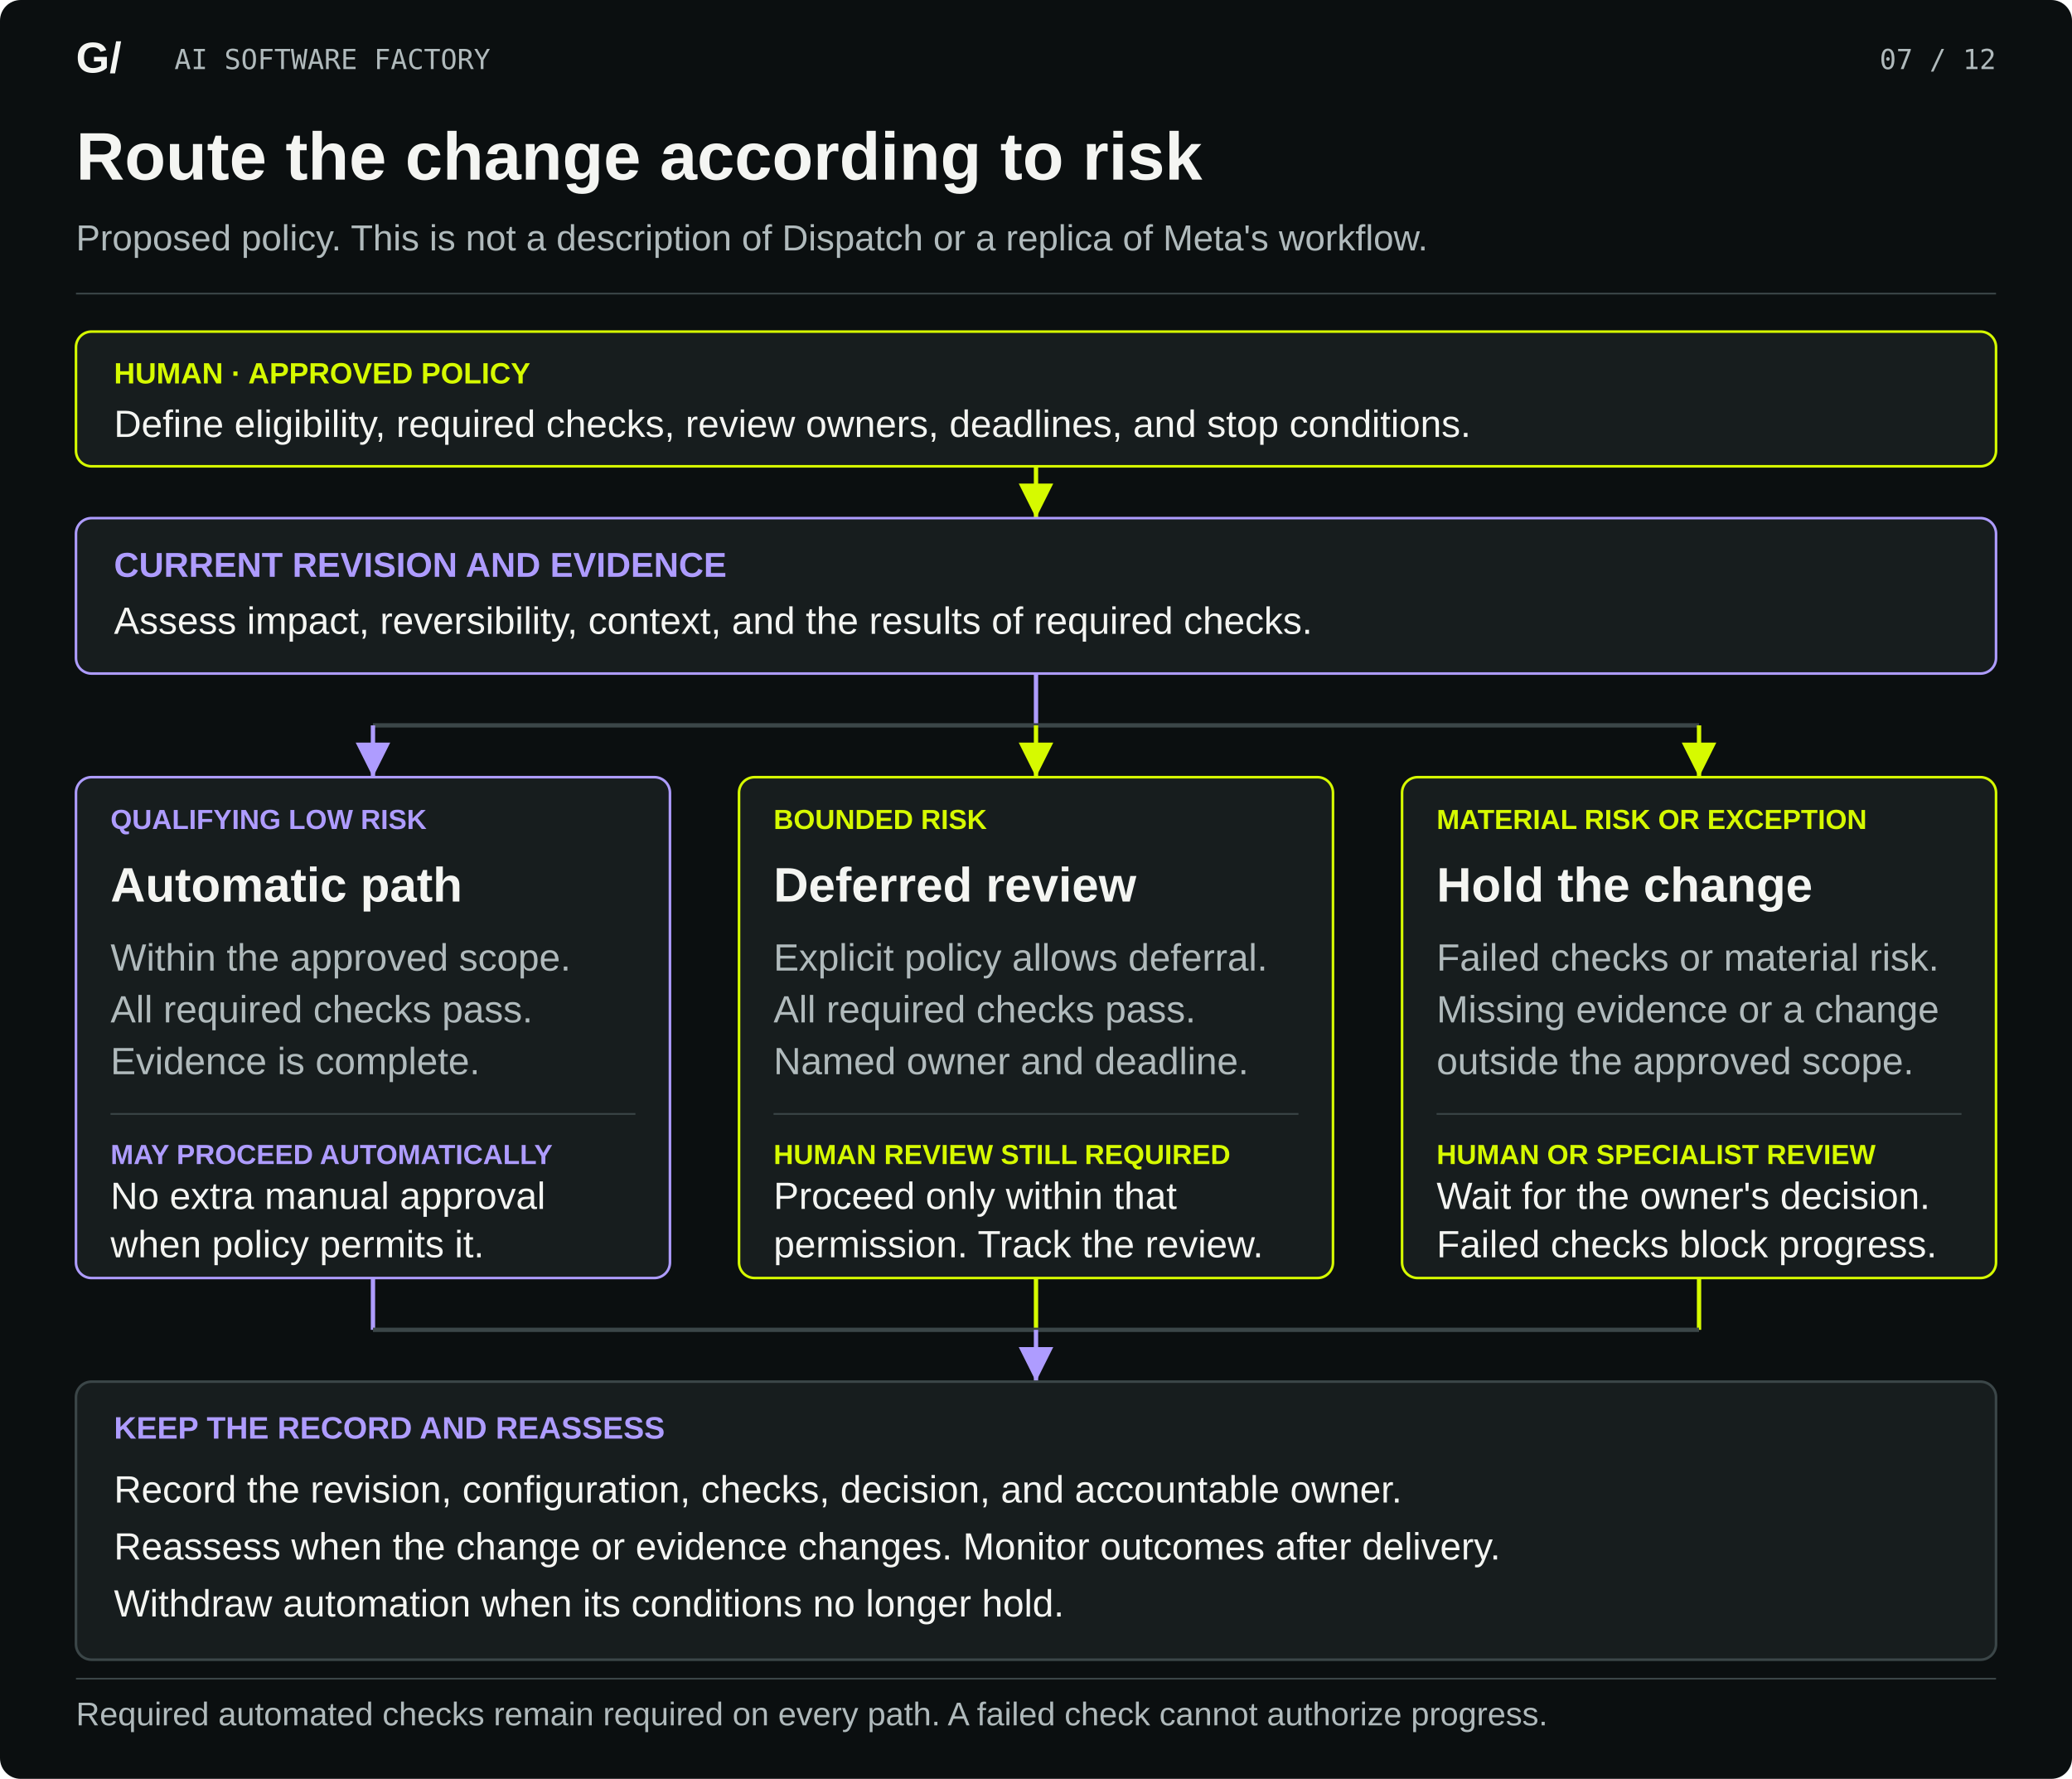
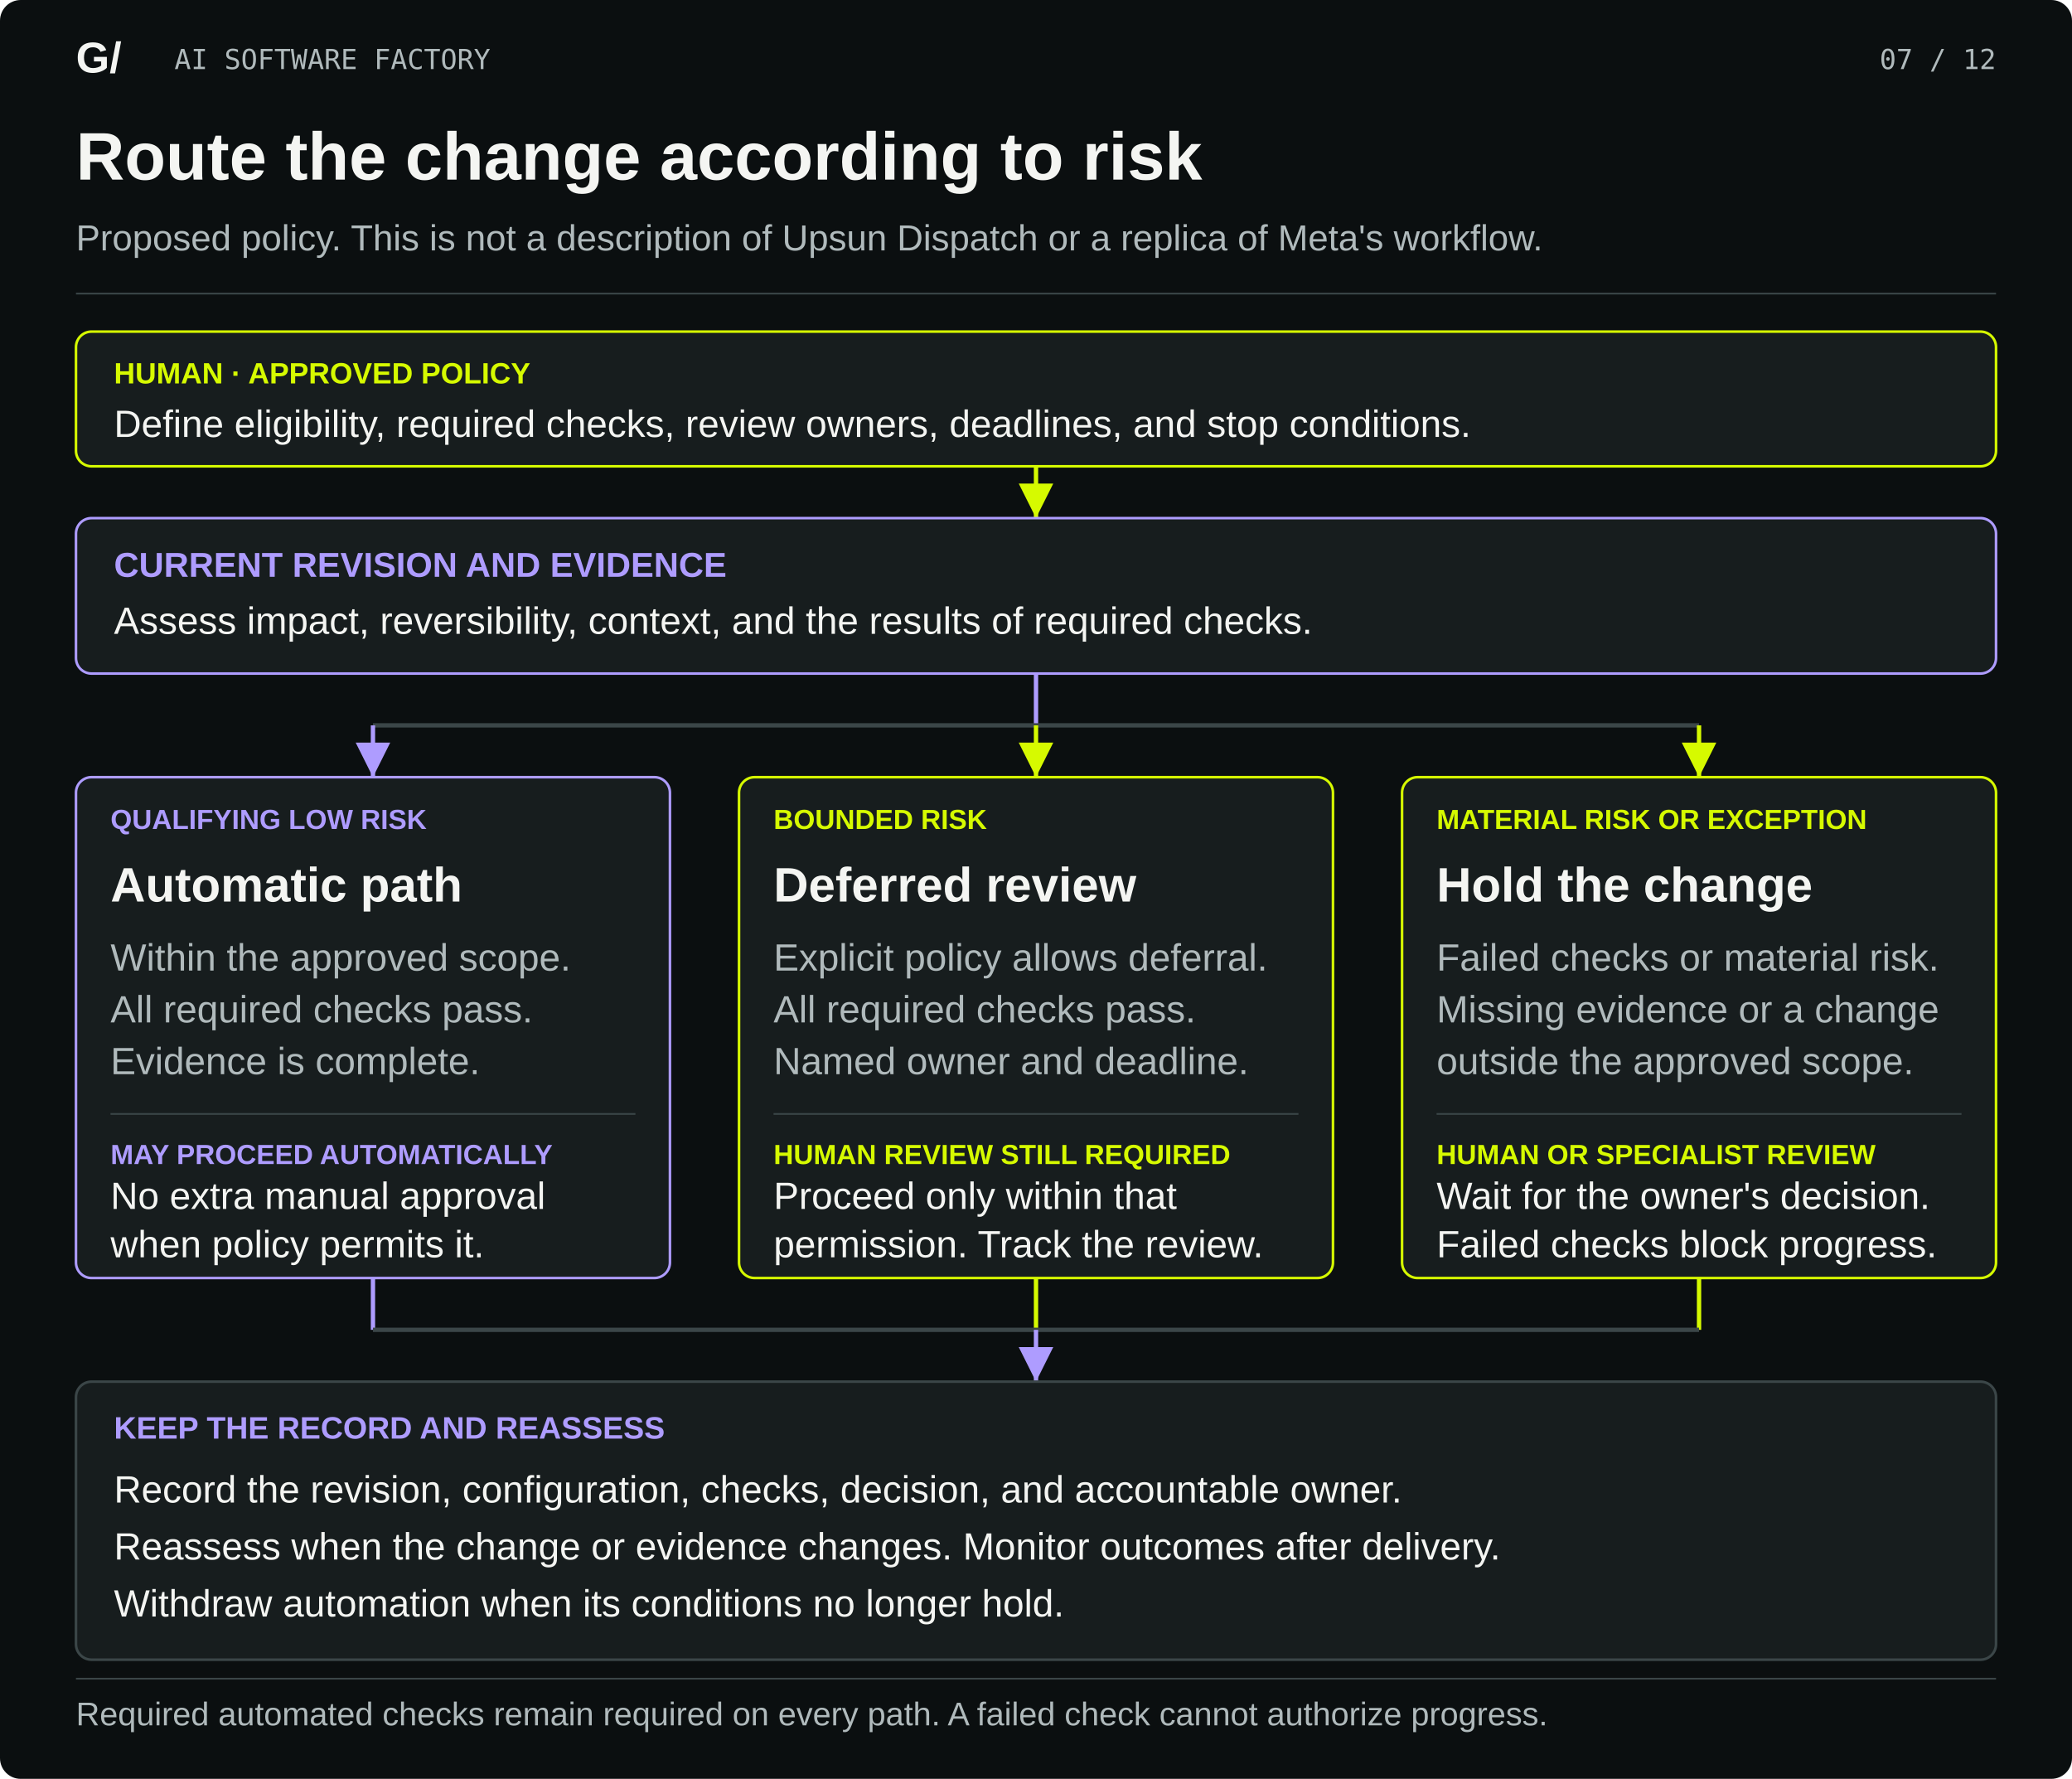
<svg xmlns="http://www.w3.org/2000/svg" width="1200" height="1030" viewBox="0 0 1200 1030" role="img" aria-labelledby="title desc">
  <defs>
    <marker id="arrow" viewBox="0 0 10 10" refX="10" refY="5" markerWidth="8" markerHeight="8" orient="auto-start-reverse">
      <path d="M 0 0 L 10 5 L 0 10 z" fill="context-stroke" />
    </marker>
  </defs>
  <rect width="1200" height="1030" rx="12" fill="#0b0f10" />
  <text x="44" y="42" fill="#f4f5f2" font-family="Arial, Helvetica, sans-serif" font-size="25" font-weight="700" text-anchor="start">G/</text>
  <text x="101" y="40" fill="#b0babc" font-family="Menlo, Consolas, monospace" font-size="16" font-weight="500" text-anchor="start">AI SOFTWARE FACTORY</text>
  <text x="1156" y="40" fill="#b0babc" font-family="Menlo, Consolas, monospace" font-size="16" font-weight="500" text-anchor="end">07 / 12</text>
  <text x="44" y="104" fill="#f4f5f2" font-family="Arial, Helvetica, sans-serif" font-size="39" font-weight="650" text-anchor="start">Route the change according to risk</text>
-   <text x="44" y="145" fill="#b0babc" font-family="Arial, Helvetica, sans-serif" font-size="21" font-weight="400" text-anchor="start">Proposed policy. This is not a description of Dispatch or a replica of Meta's workflow.</text>
+   <text x="44" y="145" fill="#b0babc" font-family="Arial, Helvetica, sans-serif" font-size="21" font-weight="400" text-anchor="start">Proposed policy. This is not a description of Upsun Dispatch or a replica of Meta's workflow.</text>
  <line x1="44" y1="170" x2="1156" y2="170" stroke="#3b4648" stroke-width="1" />
  <rect x="44" y="192" width="1112" height="78" rx="9" fill="#171d1e" stroke="#d6fa00" stroke-width="1.5" />
  <text x="66" y="222" fill="#d6fa00" font-family="Arial, Helvetica, sans-serif" font-size="17" font-weight="600" text-anchor="start">HUMAN · APPROVED POLICY</text>
  <text x="66" y="253" fill="#f4f5f2" font-family="Arial, Helvetica, sans-serif" font-size="22" font-weight="400" text-anchor="start">Define eligibility, required checks, review owners, deadlines, and stop conditions.</text>
  <line x1="600" y1="270" x2="600" y2="300" stroke="#d6fa00" stroke-width="2.5" marker-end="url(#arrow)" />
  <rect x="44" y="300" width="1112" height="90" rx="9" fill="#171d1e" stroke="#ae9cff" stroke-width="1.5" />
  <text x="66" y="334" fill="#ae9cff" font-family="Arial, Helvetica, sans-serif" font-size="20" font-weight="600" text-anchor="start">CURRENT REVISION AND EVIDENCE</text>
  <text x="66" y="367" fill="#f4f5f2" font-family="Arial, Helvetica, sans-serif" font-size="22" font-weight="400" text-anchor="start">Assess impact, reversibility, context, and the results of required checks.</text>
  <line x1="600" y1="390" x2="600" y2="420" stroke="#ae9cff" stroke-width="2.5" />
  <line x1="216" y1="420" x2="984" y2="420" stroke="#3b4648" stroke-width="2.5" />
  <line x1="216" y1="420" x2="216" y2="450" stroke="#ae9cff" stroke-width="2.5" marker-end="url(#arrow)" />
  <rect x="44" y="450" width="344" height="290" rx="9" fill="#171d1e" stroke="#ae9cff" stroke-width="1.5" />
  <text x="64" y="480" fill="#ae9cff" font-family="Arial, Helvetica, sans-serif" font-size="16" font-weight="600" text-anchor="start">QUALIFYING LOW RISK</text>
  <text x="64" y="522" fill="#f4f5f2" font-family="Arial, Helvetica, sans-serif" font-size="28" font-weight="600" text-anchor="start">Automatic path</text>
  <text x="64" y="562" fill="#b0babc" font-family="Arial, Helvetica, sans-serif" font-size="22" font-weight="400" text-anchor="start">Within the approved scope.</text>
  <text x="64" y="592" fill="#b0babc" font-family="Arial, Helvetica, sans-serif" font-size="22" font-weight="400" text-anchor="start">All required checks pass.</text>
  <text x="64" y="622" fill="#b0babc" font-family="Arial, Helvetica, sans-serif" font-size="22" font-weight="400" text-anchor="start">Evidence is complete.</text>
  <line x1="64" y1="645" x2="368" y2="645" stroke="#3b4648" stroke-width="1" />
  <text x="64" y="674" fill="#ae9cff" font-family="Arial, Helvetica, sans-serif" font-size="16" font-weight="600" text-anchor="start">MAY PROCEED AUTOMATICALLY</text>
  <text x="64" y="700" fill="#f4f5f2" font-family="Arial, Helvetica, sans-serif" font-size="22" font-weight="400" text-anchor="start">No extra manual approval</text>
  <text x="64" y="728" fill="#f4f5f2" font-family="Arial, Helvetica, sans-serif" font-size="22" font-weight="400" text-anchor="start">when policy permits it.</text>
  <line x1="216" y1="740" x2="216" y2="770" stroke="#ae9cff" stroke-width="2.5" />
  <line x1="600" y1="420" x2="600" y2="450" stroke="#d6fa00" stroke-width="2.5" marker-end="url(#arrow)" />
  <rect x="428" y="450" width="344" height="290" rx="9" fill="#171d1e" stroke="#d6fa00" stroke-width="1.5" />
  <text x="448" y="480" fill="#d6fa00" font-family="Arial, Helvetica, sans-serif" font-size="16" font-weight="600" text-anchor="start">BOUNDED RISK</text>
  <text x="448" y="522" fill="#f4f5f2" font-family="Arial, Helvetica, sans-serif" font-size="28" font-weight="600" text-anchor="start">Deferred review</text>
  <text x="448" y="562" fill="#b0babc" font-family="Arial, Helvetica, sans-serif" font-size="22" font-weight="400" text-anchor="start">Explicit policy allows deferral.</text>
  <text x="448" y="592" fill="#b0babc" font-family="Arial, Helvetica, sans-serif" font-size="22" font-weight="400" text-anchor="start">All required checks pass.</text>
  <text x="448" y="622" fill="#b0babc" font-family="Arial, Helvetica, sans-serif" font-size="22" font-weight="400" text-anchor="start">Named owner and deadline.</text>
  <line x1="448" y1="645" x2="752" y2="645" stroke="#3b4648" stroke-width="1" />
  <text x="448" y="674" fill="#d6fa00" font-family="Arial, Helvetica, sans-serif" font-size="16" font-weight="600" text-anchor="start">HUMAN REVIEW STILL REQUIRED</text>
  <text x="448" y="700" fill="#f4f5f2" font-family="Arial, Helvetica, sans-serif" font-size="22" font-weight="400" text-anchor="start">Proceed only within that</text>
  <text x="448" y="728" fill="#f4f5f2" font-family="Arial, Helvetica, sans-serif" font-size="22" font-weight="400" text-anchor="start">permission. Track the review.</text>
  <line x1="600" y1="740" x2="600" y2="770" stroke="#d6fa00" stroke-width="2.5" />
  <line x1="984" y1="420" x2="984" y2="450" stroke="#d6fa00" stroke-width="2.5" marker-end="url(#arrow)" />
  <rect x="812" y="450" width="344" height="290" rx="9" fill="#171d1e" stroke="#d6fa00" stroke-width="1.5" />
  <text x="832" y="480" fill="#d6fa00" font-family="Arial, Helvetica, sans-serif" font-size="16" font-weight="600" text-anchor="start">MATERIAL RISK OR EXCEPTION</text>
  <text x="832" y="522" fill="#f4f5f2" font-family="Arial, Helvetica, sans-serif" font-size="28" font-weight="600" text-anchor="start">Hold the change</text>
  <text x="832" y="562" fill="#b0babc" font-family="Arial, Helvetica, sans-serif" font-size="22" font-weight="400" text-anchor="start">Failed checks or material risk.</text>
  <text x="832" y="592" fill="#b0babc" font-family="Arial, Helvetica, sans-serif" font-size="22" font-weight="400" text-anchor="start">Missing evidence or a change</text>
  <text x="832" y="622" fill="#b0babc" font-family="Arial, Helvetica, sans-serif" font-size="22" font-weight="400" text-anchor="start">outside the approved scope.</text>
  <line x1="832" y1="645" x2="1136" y2="645" stroke="#3b4648" stroke-width="1" />
  <text x="832" y="674" fill="#d6fa00" font-family="Arial, Helvetica, sans-serif" font-size="16" font-weight="600" text-anchor="start">HUMAN OR SPECIALIST REVIEW</text>
  <text x="832" y="700" fill="#f4f5f2" font-family="Arial, Helvetica, sans-serif" font-size="22" font-weight="400" text-anchor="start">Wait for the owner's decision.</text>
  <text x="832" y="728" fill="#f4f5f2" font-family="Arial, Helvetica, sans-serif" font-size="22" font-weight="400" text-anchor="start">Failed checks block progress.</text>
  <line x1="984" y1="740" x2="984" y2="770" stroke="#d6fa00" stroke-width="2.5" />
  <line x1="216" y1="770" x2="984" y2="770" stroke="#3b4648" stroke-width="2.5" />
  <line x1="600" y1="770" x2="600" y2="800" stroke="#ae9cff" stroke-width="2.5" marker-end="url(#arrow)" />
  <rect x="44" y="800" width="1112" height="161" rx="9" fill="#171d1e" stroke="#3b4648" stroke-width="1.5" />
  <text x="66" y="833" fill="#ae9cff" font-family="Arial, Helvetica, sans-serif" font-size="18" font-weight="600" text-anchor="start">KEEP THE RECORD AND REASSESS</text>
  <text x="66" y="870" fill="#f4f5f2" font-family="Arial, Helvetica, sans-serif" font-size="22" font-weight="400" text-anchor="start">Record the revision, configuration, checks, decision, and accountable owner.</text>
  <text x="66" y="903" fill="#f4f5f2" font-family="Arial, Helvetica, sans-serif" font-size="22" font-weight="400" text-anchor="start">Reassess when the change or evidence changes. Monitor outcomes after delivery.</text>
  <text x="66" y="936" fill="#f4f5f2" font-family="Arial, Helvetica, sans-serif" font-size="22" font-weight="400" text-anchor="start">Withdraw automation when its conditions no longer hold.</text>
  <line x1="44" y1="972" x2="1156" y2="972" stroke="#3b4648" stroke-width="1" />
  <text x="44" y="999" fill="#b0babc" font-family="Arial, Helvetica, sans-serif" font-size="19" font-weight="400" text-anchor="start">Required automated checks remain required on every path. A failed check cannot authorize progress.</text>
</svg>
